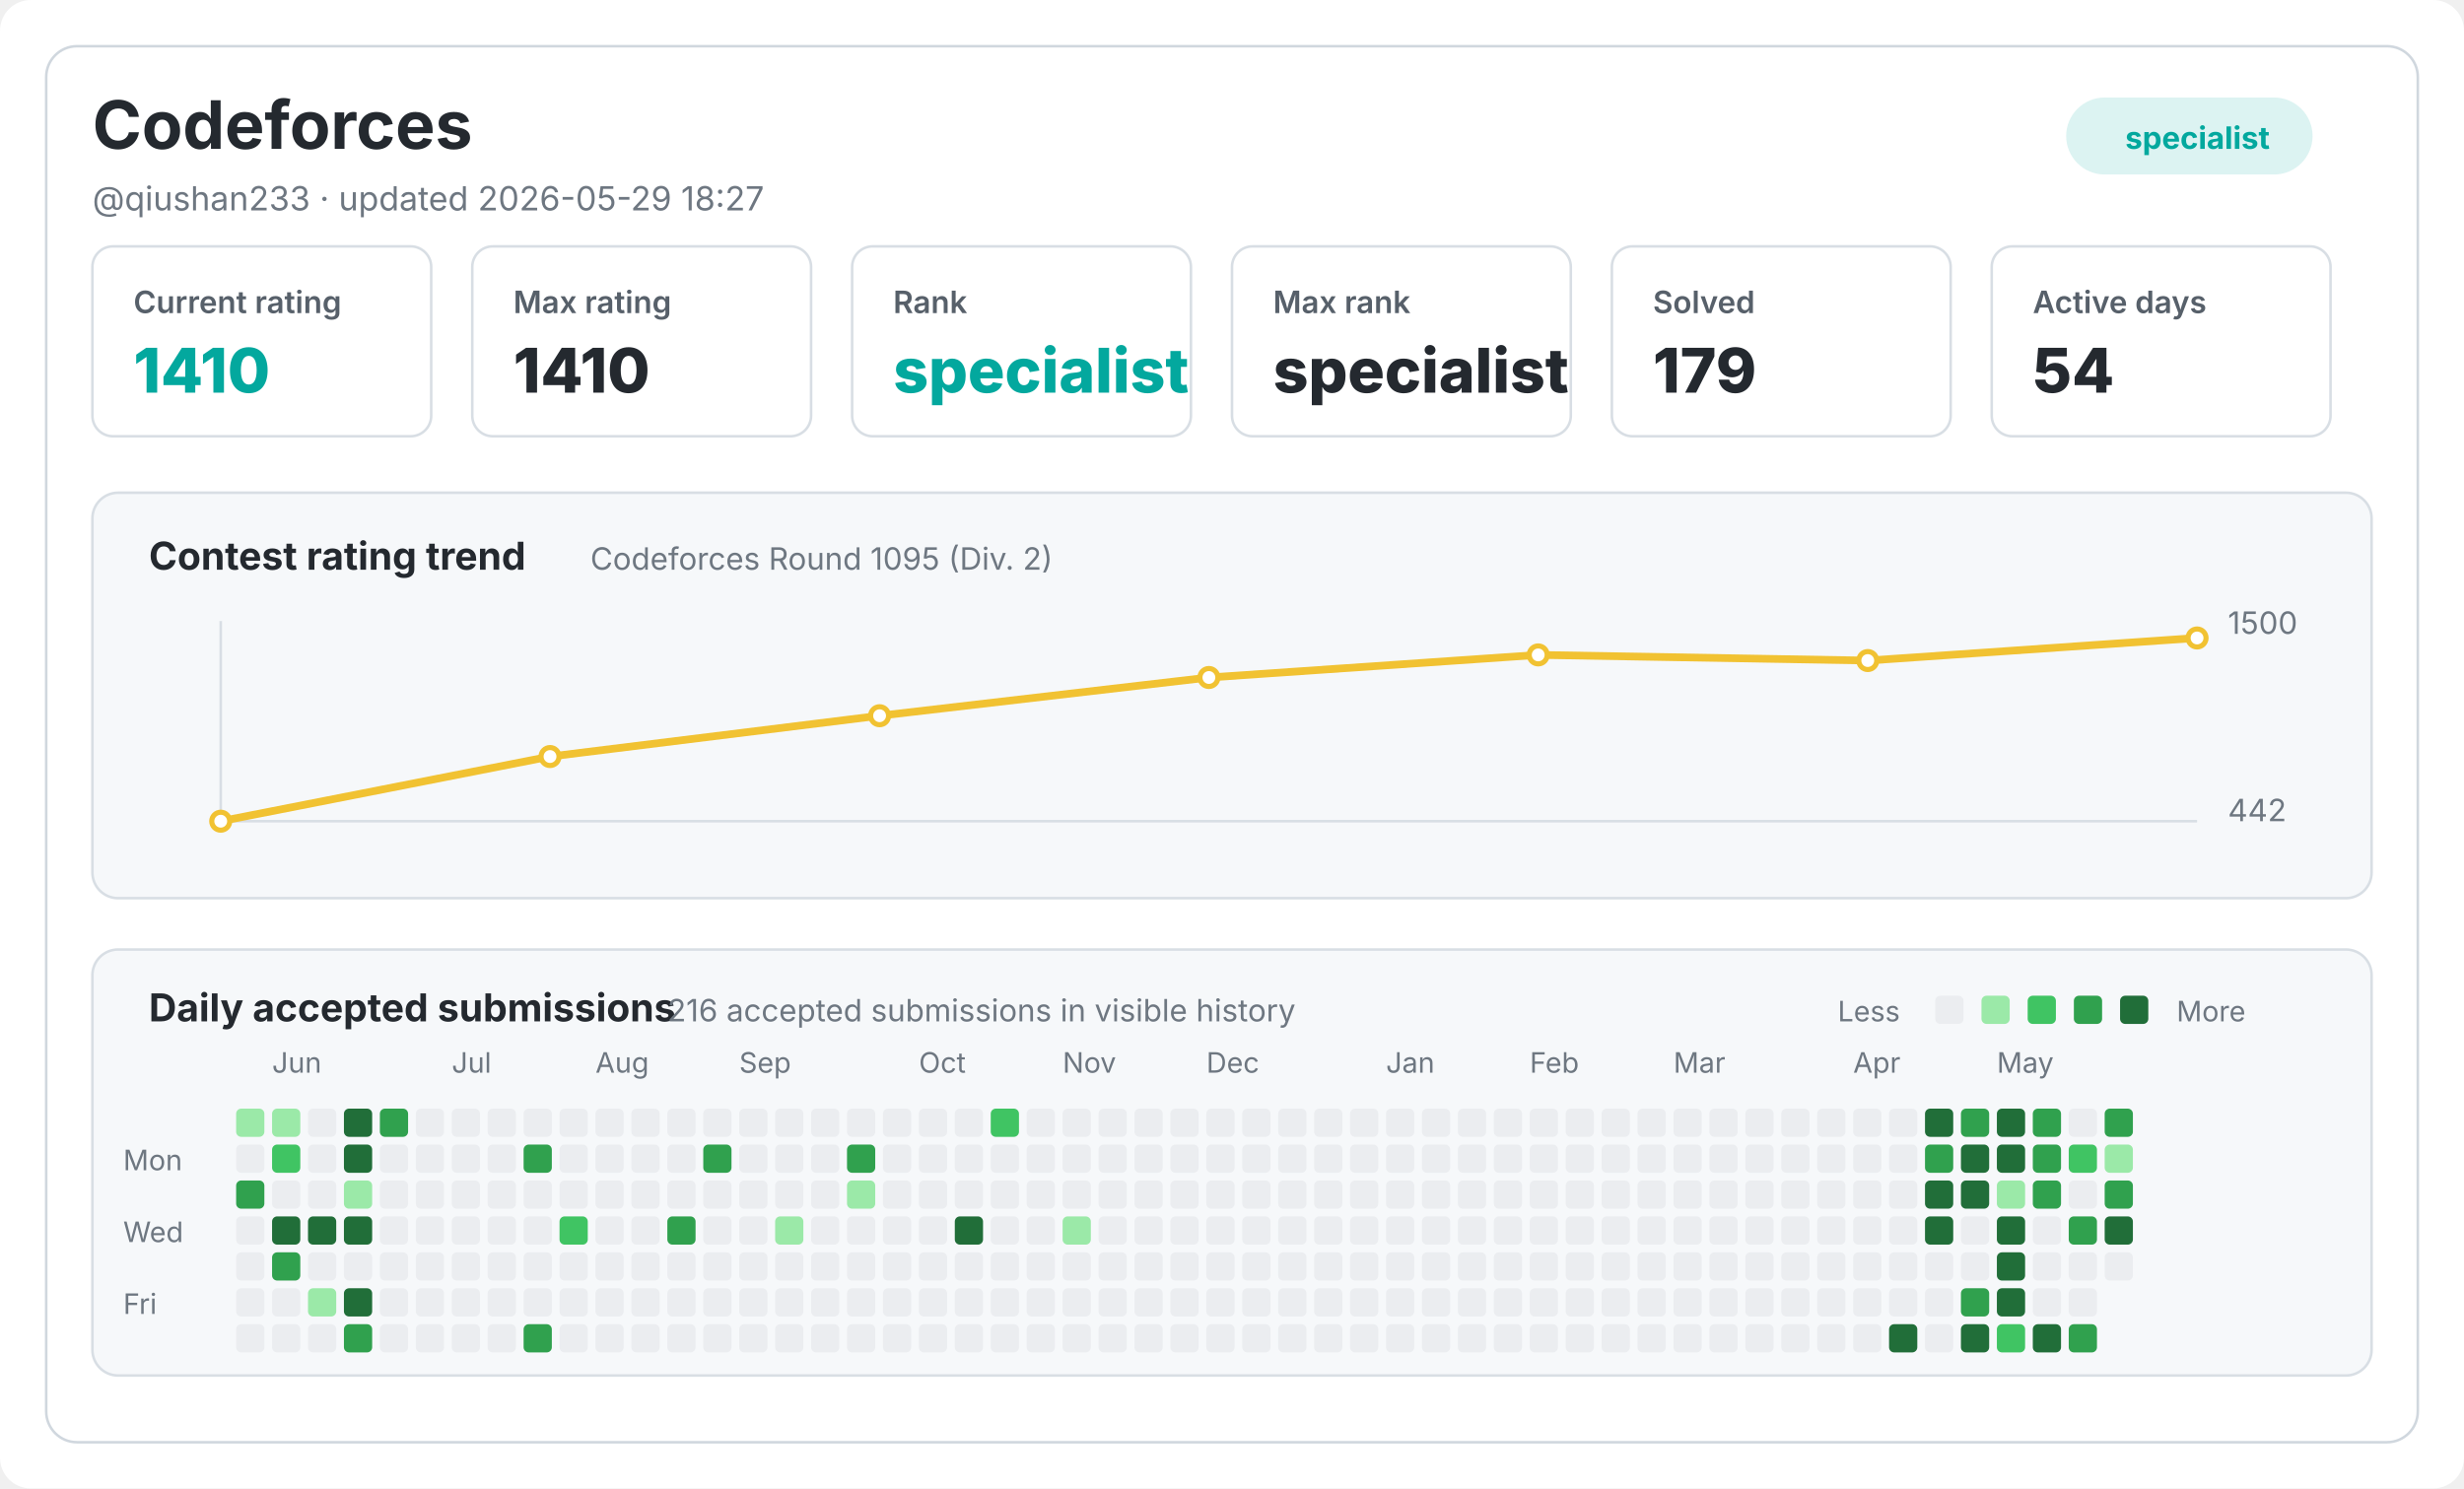
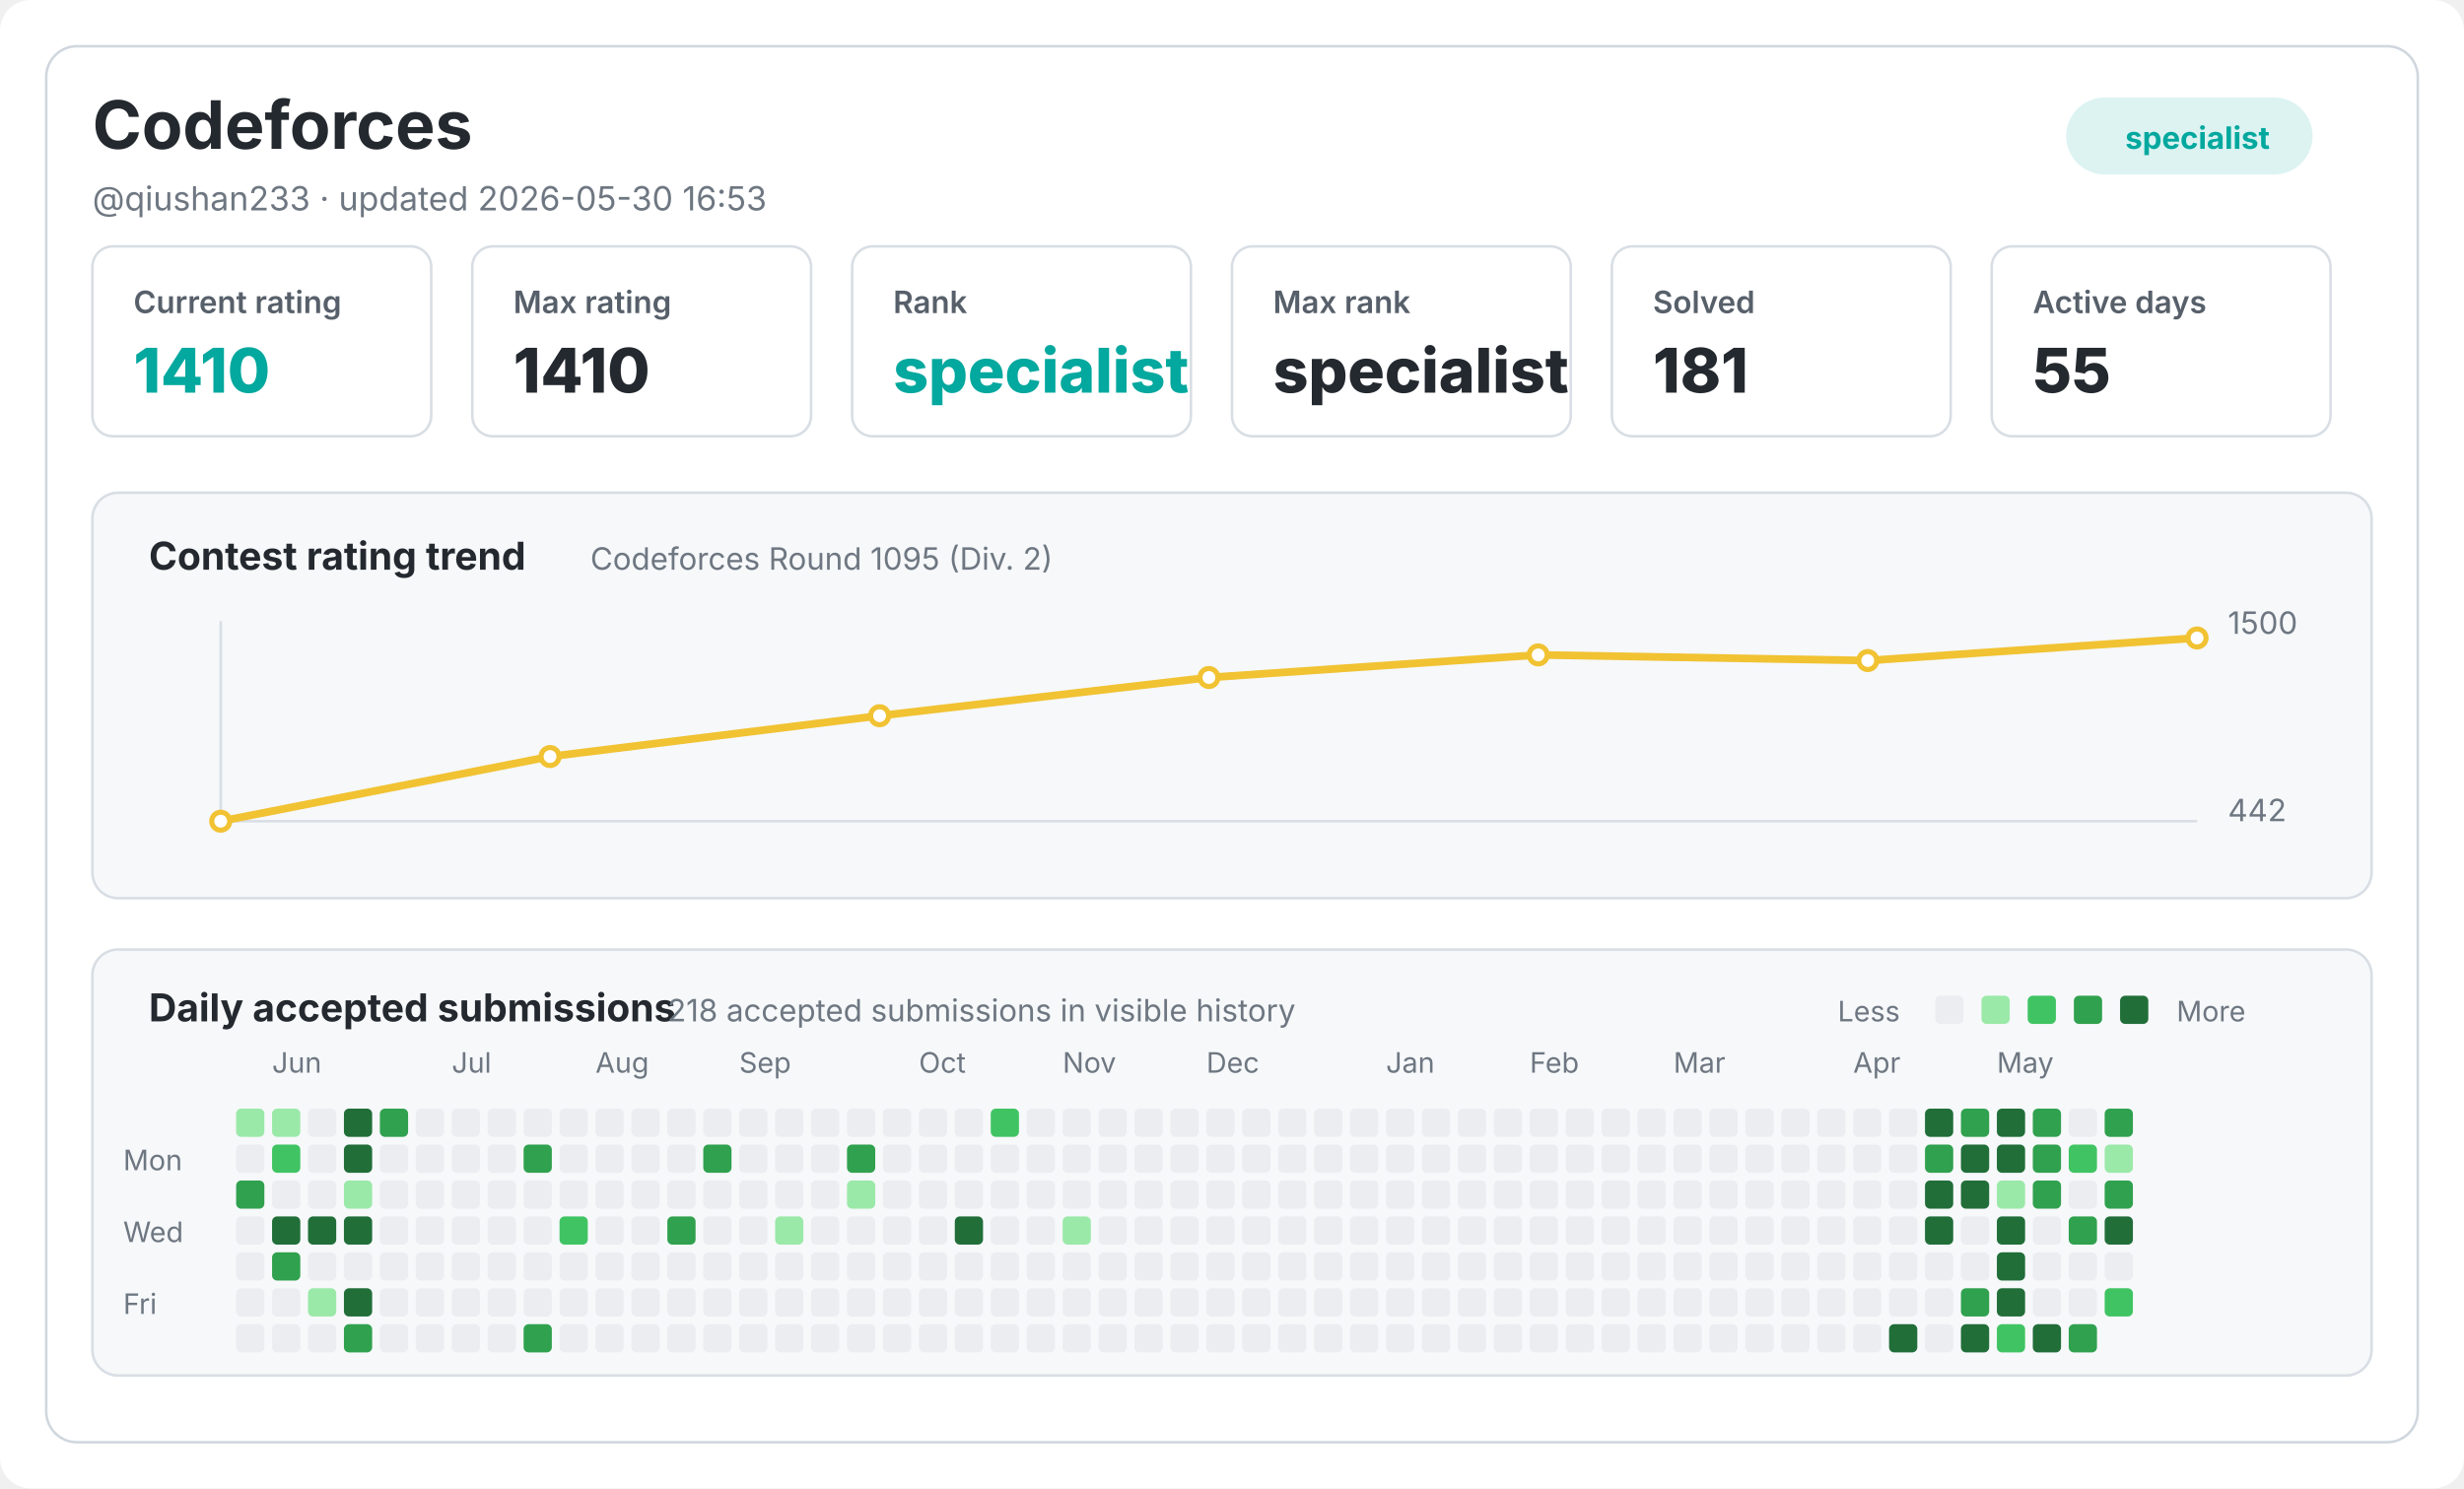
<svg xmlns="http://www.w3.org/2000/svg" width="960" height="580" viewBox="0 0 960 580" role="img" aria-label="Codeforces statistics for qiushan233">
  <style>
  .bg { fill: #ffffff; }
  .shell { fill: #ffffff; stroke: #d0d7de; }
  .soft { fill: #f6f8fa; stroke: #d8dee4; }
  .metric-card { fill: #ffffff; stroke: #d8dee4; }
  .title { font: 700 26px -apple-system,BlinkMacSystemFont,"Segoe UI",sans-serif; fill: #24292f; }
  .subtitle { font: 13px -apple-system,BlinkMacSystemFont,"Segoe UI",sans-serif; fill: #6e7781; }
  .section-title { font: 700 15px -apple-system,BlinkMacSystemFont,"Segoe UI",sans-serif; fill: #24292f; }
  .metric-label { font: 600 12px -apple-system,BlinkMacSystemFont,"Segoe UI",sans-serif; fill: #57606a; }
  .metric-value { font: 800 24px -apple-system,BlinkMacSystemFont,"Segoe UI",sans-serif; fill: #24292f; }
  .muted { font: 12px -apple-system,BlinkMacSystemFont,"Segoe UI",sans-serif; fill: #6e7781; }
  .small { font-size: 11px; }
  .rank { fill: #03a89e; }
  .grid { stroke: #d8dee4; stroke-width: 1; }
  .badge-bg { fill: #03a89e; opacity: 0.14; }
  .badge-text { font: 700 12px -apple-system,BlinkMacSystemFont,"Segoe UI",sans-serif; fill: #03a89e; }
  .heat-cell { cursor: default; transition: stroke 0.12s ease, stroke-width 0.12s ease; }
  .heat-cell:hover { stroke: #0969da; stroke-width: 1.5; }
</style>
  <rect class="bg" width="960" height="580" rx="12" />
  <rect class="shell" x="18" y="18" width="924" height="544" rx="12" />
  <text x="36" y="58" class="title">Codeforces</text>
-   <text x="36" y="82" class="subtitle">@qiushan233 · updated 2026-05-29 18:27</text>
+   <text x="36" y="82" class="subtitle">@qiushan233 · updated 2026-05-30 16:53</text>
  <rect x="805" y="38" width="96" height="30" rx="15" class="badge-bg" />
  <text x="828" y="58" class="badge-text">specialist</text>
  <rect x="36" y="96" width="132" height="74" rx="8" class="metric-card" />
  <text x="52" y="122" class="metric-label">Current rating</text>
  <text x="52" y="153" class="metric-value rank">1410</text>
  <rect x="184" y="96" width="132" height="74" rx="8" class="metric-card" />
  <text x="200" y="122" class="metric-label">Max rating</text>
  <text x="200" y="153" class="metric-value">1410</text>
  <rect x="332" y="96" width="132" height="74" rx="8" class="metric-card" />
  <text x="348" y="122" class="metric-label">Rank</text>
  <text x="348" y="153" class="metric-value rank">specialist</text>
  <rect x="480" y="96" width="132" height="74" rx="8" class="metric-card" />
  <text x="496" y="122" class="metric-label">Max rank</text>
  <text x="496" y="153" class="metric-value">specialist</text>
  <rect x="628" y="96" width="132" height="74" rx="8" class="metric-card" />
  <text x="644" y="122" class="metric-label">Solved</text>
-   <text x="644" y="153" class="metric-value">179</text>
+   <text x="644" y="153" class="metric-value">181</text>
  <rect x="776" y="96" width="132" height="74" rx="8" class="metric-card" />
  <text x="792" y="122" class="metric-label">Active days</text>
-   <text x="792" y="153" class="metric-value">54</text>
+   <text x="792" y="153" class="metric-value">55</text>
  <rect class="soft" x="36" y="192" width="888" height="158" rx="10" />
  <text x="58" y="222" class="section-title">Contest rating trend</text>
  <text x="230" y="222" class="muted">Codeforces Round 1095 (Div. 2)</text>
  <line x1="86" y1="320" x2="856" y2="320" class="grid" />
  <line x1="86" y1="242" x2="86" y2="320" class="grid" />
  <text x="868" y="247" class="muted">1500</text>
  <text x="868" y="320" class="muted">442</text>
  <polyline points="86.0,320.0 214.3,294.8 342.7,278.9 471.0,264.0 599.3,255.2 727.7,257.4 856.0,248.6" fill="none" stroke="#f1c232" stroke-width="3" stroke-linecap="round" stroke-linejoin="round" />
  <circle cx="86.0" cy="320.0" r="3.5" fill="#fff" stroke="#f1c232" stroke-width="2" />
  <circle cx="214.3" cy="294.8" r="3.5" fill="#fff" stroke="#f1c232" stroke-width="2" />
  <circle cx="342.7" cy="278.9" r="3.5" fill="#fff" stroke="#f1c232" stroke-width="2" />
  <circle cx="471.0" cy="264.0" r="3.5" fill="#fff" stroke="#f1c232" stroke-width="2" />
  <circle cx="599.3" cy="255.2" r="3.5" fill="#fff" stroke="#f1c232" stroke-width="2" />
  <circle cx="727.7" cy="257.4" r="3.5" fill="#fff" stroke="#f1c232" stroke-width="2" />
  <circle cx="856.0" cy="248.6" r="3.5" fill="#fff" stroke="#f1c232" stroke-width="2" />
  <rect class="soft" x="36" y="370" width="888" height="166" rx="10" />
  <text x="58" y="398" class="section-title">Daily accepted submissions</text>
-   <text x="260" y="398" class="muted">216 accepted submissions in visible history</text>
+   <text x="260" y="398" class="muted">218 accepted submissions in visible history</text>
  <text x="106" y="418" class="muted small">Jun</text>
  <text x="176" y="418" class="muted small">Jul</text>
  <text x="232" y="418" class="muted small">Aug</text>
  <text x="288" y="418" class="muted small">Sep</text>
  <text x="358" y="418" class="muted small">Oct</text>
  <text x="414" y="418" class="muted small">Nov</text>
  <text x="470" y="418" class="muted small">Dec</text>
  <text x="540" y="418" class="muted small">Jan</text>
  <text x="596" y="418" class="muted small">Feb</text>
  <text x="652" y="418" class="muted small">Mar</text>
  <text x="722" y="418" class="muted small">Apr</text>
  <text x="778" y="418" class="muted small">May</text>
  <text x="48" y="456" class="muted small">Mon</text>
  <text x="48" y="484" class="muted small">Wed</text>
  <text x="48" y="512" class="muted small">Fri</text>
  <rect class="heat-cell" x="92" y="432" width="11" height="11" rx="2" fill="#9be9a8" />
  <rect class="heat-cell" x="92" y="446" width="11" height="11" rx="2" fill="#ebedf0" />
  <rect class="heat-cell" x="92" y="460" width="11" height="11" rx="2" fill="#30a14e" />
  <rect class="heat-cell" x="92" y="474" width="11" height="11" rx="2" fill="#ebedf0" />
  <rect class="heat-cell" x="92" y="488" width="11" height="11" rx="2" fill="#ebedf0" />
  <rect class="heat-cell" x="92" y="502" width="11" height="11" rx="2" fill="#ebedf0" />
  <rect class="heat-cell" x="92" y="516" width="11" height="11" rx="2" fill="#ebedf0" />
  <rect class="heat-cell" x="106" y="432" width="11" height="11" rx="2" fill="#9be9a8" />
  <rect class="heat-cell" x="106" y="446" width="11" height="11" rx="2" fill="#40c463" />
  <rect class="heat-cell" x="106" y="460" width="11" height="11" rx="2" fill="#ebedf0" />
  <rect class="heat-cell" x="106" y="474" width="11" height="11" rx="2" fill="#216e39" />
  <rect class="heat-cell" x="106" y="488" width="11" height="11" rx="2" fill="#30a14e" />
  <rect class="heat-cell" x="106" y="502" width="11" height="11" rx="2" fill="#ebedf0" />
  <rect class="heat-cell" x="106" y="516" width="11" height="11" rx="2" fill="#ebedf0" />
  <rect class="heat-cell" x="120" y="432" width="11" height="11" rx="2" fill="#ebedf0" />
  <rect class="heat-cell" x="120" y="446" width="11" height="11" rx="2" fill="#ebedf0" />
  <rect class="heat-cell" x="120" y="460" width="11" height="11" rx="2" fill="#ebedf0" />
  <rect class="heat-cell" x="120" y="474" width="11" height="11" rx="2" fill="#216e39" />
  <rect class="heat-cell" x="120" y="488" width="11" height="11" rx="2" fill="#ebedf0" />
  <rect class="heat-cell" x="120" y="502" width="11" height="11" rx="2" fill="#9be9a8" />
  <rect class="heat-cell" x="120" y="516" width="11" height="11" rx="2" fill="#ebedf0" />
  <rect class="heat-cell" x="134" y="432" width="11" height="11" rx="2" fill="#216e39" />
  <rect class="heat-cell" x="134" y="446" width="11" height="11" rx="2" fill="#216e39" />
  <rect class="heat-cell" x="134" y="460" width="11" height="11" rx="2" fill="#9be9a8" />
  <rect class="heat-cell" x="134" y="474" width="11" height="11" rx="2" fill="#216e39" />
  <rect class="heat-cell" x="134" y="488" width="11" height="11" rx="2" fill="#ebedf0" />
  <rect class="heat-cell" x="134" y="502" width="11" height="11" rx="2" fill="#216e39" />
  <rect class="heat-cell" x="134" y="516" width="11" height="11" rx="2" fill="#30a14e" />
  <rect class="heat-cell" x="148" y="432" width="11" height="11" rx="2" fill="#30a14e" />
  <rect class="heat-cell" x="148" y="446" width="11" height="11" rx="2" fill="#ebedf0" />
  <rect class="heat-cell" x="148" y="460" width="11" height="11" rx="2" fill="#ebedf0" />
  <rect class="heat-cell" x="148" y="474" width="11" height="11" rx="2" fill="#ebedf0" />
  <rect class="heat-cell" x="148" y="488" width="11" height="11" rx="2" fill="#ebedf0" />
  <rect class="heat-cell" x="148" y="502" width="11" height="11" rx="2" fill="#ebedf0" />
  <rect class="heat-cell" x="148" y="516" width="11" height="11" rx="2" fill="#ebedf0" />
  <rect class="heat-cell" x="162" y="432" width="11" height="11" rx="2" fill="#ebedf0" />
  <rect class="heat-cell" x="162" y="446" width="11" height="11" rx="2" fill="#ebedf0" />
  <rect class="heat-cell" x="162" y="460" width="11" height="11" rx="2" fill="#ebedf0" />
  <rect class="heat-cell" x="162" y="474" width="11" height="11" rx="2" fill="#ebedf0" />
  <rect class="heat-cell" x="162" y="488" width="11" height="11" rx="2" fill="#ebedf0" />
  <rect class="heat-cell" x="162" y="502" width="11" height="11" rx="2" fill="#ebedf0" />
  <rect class="heat-cell" x="162" y="516" width="11" height="11" rx="2" fill="#ebedf0" />
  <rect class="heat-cell" x="176" y="432" width="11" height="11" rx="2" fill="#ebedf0" />
  <rect class="heat-cell" x="176" y="446" width="11" height="11" rx="2" fill="#ebedf0" />
  <rect class="heat-cell" x="176" y="460" width="11" height="11" rx="2" fill="#ebedf0" />
  <rect class="heat-cell" x="176" y="474" width="11" height="11" rx="2" fill="#ebedf0" />
  <rect class="heat-cell" x="176" y="488" width="11" height="11" rx="2" fill="#ebedf0" />
  <rect class="heat-cell" x="176" y="502" width="11" height="11" rx="2" fill="#ebedf0" />
  <rect class="heat-cell" x="176" y="516" width="11" height="11" rx="2" fill="#ebedf0" />
  <rect class="heat-cell" x="190" y="432" width="11" height="11" rx="2" fill="#ebedf0" />
  <rect class="heat-cell" x="190" y="446" width="11" height="11" rx="2" fill="#ebedf0" />
  <rect class="heat-cell" x="190" y="460" width="11" height="11" rx="2" fill="#ebedf0" />
  <rect class="heat-cell" x="190" y="474" width="11" height="11" rx="2" fill="#ebedf0" />
  <rect class="heat-cell" x="190" y="488" width="11" height="11" rx="2" fill="#ebedf0" />
  <rect class="heat-cell" x="190" y="502" width="11" height="11" rx="2" fill="#ebedf0" />
  <rect class="heat-cell" x="190" y="516" width="11" height="11" rx="2" fill="#ebedf0" />
  <rect class="heat-cell" x="204" y="432" width="11" height="11" rx="2" fill="#ebedf0" />
  <rect class="heat-cell" x="204" y="446" width="11" height="11" rx="2" fill="#30a14e" />
  <rect class="heat-cell" x="204" y="460" width="11" height="11" rx="2" fill="#ebedf0" />
  <rect class="heat-cell" x="204" y="474" width="11" height="11" rx="2" fill="#ebedf0" />
  <rect class="heat-cell" x="204" y="488" width="11" height="11" rx="2" fill="#ebedf0" />
  <rect class="heat-cell" x="204" y="502" width="11" height="11" rx="2" fill="#ebedf0" />
  <rect class="heat-cell" x="204" y="516" width="11" height="11" rx="2" fill="#30a14e" />
  <rect class="heat-cell" x="218" y="432" width="11" height="11" rx="2" fill="#ebedf0" />
  <rect class="heat-cell" x="218" y="446" width="11" height="11" rx="2" fill="#ebedf0" />
  <rect class="heat-cell" x="218" y="460" width="11" height="11" rx="2" fill="#ebedf0" />
  <rect class="heat-cell" x="218" y="474" width="11" height="11" rx="2" fill="#40c463" />
  <rect class="heat-cell" x="218" y="488" width="11" height="11" rx="2" fill="#ebedf0" />
  <rect class="heat-cell" x="218" y="502" width="11" height="11" rx="2" fill="#ebedf0" />
  <rect class="heat-cell" x="218" y="516" width="11" height="11" rx="2" fill="#ebedf0" />
  <rect class="heat-cell" x="232" y="432" width="11" height="11" rx="2" fill="#ebedf0" />
  <rect class="heat-cell" x="232" y="446" width="11" height="11" rx="2" fill="#ebedf0" />
  <rect class="heat-cell" x="232" y="460" width="11" height="11" rx="2" fill="#ebedf0" />
  <rect class="heat-cell" x="232" y="474" width="11" height="11" rx="2" fill="#ebedf0" />
  <rect class="heat-cell" x="232" y="488" width="11" height="11" rx="2" fill="#ebedf0" />
  <rect class="heat-cell" x="232" y="502" width="11" height="11" rx="2" fill="#ebedf0" />
  <rect class="heat-cell" x="232" y="516" width="11" height="11" rx="2" fill="#ebedf0" />
  <rect class="heat-cell" x="246" y="432" width="11" height="11" rx="2" fill="#ebedf0" />
  <rect class="heat-cell" x="246" y="446" width="11" height="11" rx="2" fill="#ebedf0" />
  <rect class="heat-cell" x="246" y="460" width="11" height="11" rx="2" fill="#ebedf0" />
  <rect class="heat-cell" x="246" y="474" width="11" height="11" rx="2" fill="#ebedf0" />
  <rect class="heat-cell" x="246" y="488" width="11" height="11" rx="2" fill="#ebedf0" />
  <rect class="heat-cell" x="246" y="502" width="11" height="11" rx="2" fill="#ebedf0" />
  <rect class="heat-cell" x="246" y="516" width="11" height="11" rx="2" fill="#ebedf0" />
  <rect class="heat-cell" x="260" y="432" width="11" height="11" rx="2" fill="#ebedf0" />
  <rect class="heat-cell" x="260" y="446" width="11" height="11" rx="2" fill="#ebedf0" />
  <rect class="heat-cell" x="260" y="460" width="11" height="11" rx="2" fill="#ebedf0" />
  <rect class="heat-cell" x="260" y="474" width="11" height="11" rx="2" fill="#30a14e" />
  <rect class="heat-cell" x="260" y="488" width="11" height="11" rx="2" fill="#ebedf0" />
  <rect class="heat-cell" x="260" y="502" width="11" height="11" rx="2" fill="#ebedf0" />
  <rect class="heat-cell" x="260" y="516" width="11" height="11" rx="2" fill="#ebedf0" />
  <rect class="heat-cell" x="274" y="432" width="11" height="11" rx="2" fill="#ebedf0" />
  <rect class="heat-cell" x="274" y="446" width="11" height="11" rx="2" fill="#30a14e" />
  <rect class="heat-cell" x="274" y="460" width="11" height="11" rx="2" fill="#ebedf0" />
  <rect class="heat-cell" x="274" y="474" width="11" height="11" rx="2" fill="#ebedf0" />
  <rect class="heat-cell" x="274" y="488" width="11" height="11" rx="2" fill="#ebedf0" />
  <rect class="heat-cell" x="274" y="502" width="11" height="11" rx="2" fill="#ebedf0" />
  <rect class="heat-cell" x="274" y="516" width="11" height="11" rx="2" fill="#ebedf0" />
  <rect class="heat-cell" x="288" y="432" width="11" height="11" rx="2" fill="#ebedf0" />
  <rect class="heat-cell" x="288" y="446" width="11" height="11" rx="2" fill="#ebedf0" />
  <rect class="heat-cell" x="288" y="460" width="11" height="11" rx="2" fill="#ebedf0" />
  <rect class="heat-cell" x="288" y="474" width="11" height="11" rx="2" fill="#ebedf0" />
  <rect class="heat-cell" x="288" y="488" width="11" height="11" rx="2" fill="#ebedf0" />
  <rect class="heat-cell" x="288" y="502" width="11" height="11" rx="2" fill="#ebedf0" />
  <rect class="heat-cell" x="288" y="516" width="11" height="11" rx="2" fill="#ebedf0" />
  <rect class="heat-cell" x="302" y="432" width="11" height="11" rx="2" fill="#ebedf0" />
  <rect class="heat-cell" x="302" y="446" width="11" height="11" rx="2" fill="#ebedf0" />
  <rect class="heat-cell" x="302" y="460" width="11" height="11" rx="2" fill="#ebedf0" />
  <rect class="heat-cell" x="302" y="474" width="11" height="11" rx="2" fill="#9be9a8" />
  <rect class="heat-cell" x="302" y="488" width="11" height="11" rx="2" fill="#ebedf0" />
  <rect class="heat-cell" x="302" y="502" width="11" height="11" rx="2" fill="#ebedf0" />
  <rect class="heat-cell" x="302" y="516" width="11" height="11" rx="2" fill="#ebedf0" />
  <rect class="heat-cell" x="316" y="432" width="11" height="11" rx="2" fill="#ebedf0" />
  <rect class="heat-cell" x="316" y="446" width="11" height="11" rx="2" fill="#ebedf0" />
  <rect class="heat-cell" x="316" y="460" width="11" height="11" rx="2" fill="#ebedf0" />
  <rect class="heat-cell" x="316" y="474" width="11" height="11" rx="2" fill="#ebedf0" />
  <rect class="heat-cell" x="316" y="488" width="11" height="11" rx="2" fill="#ebedf0" />
  <rect class="heat-cell" x="316" y="502" width="11" height="11" rx="2" fill="#ebedf0" />
  <rect class="heat-cell" x="316" y="516" width="11" height="11" rx="2" fill="#ebedf0" />
  <rect class="heat-cell" x="330" y="432" width="11" height="11" rx="2" fill="#ebedf0" />
  <rect class="heat-cell" x="330" y="446" width="11" height="11" rx="2" fill="#30a14e" />
  <rect class="heat-cell" x="330" y="460" width="11" height="11" rx="2" fill="#9be9a8" />
  <rect class="heat-cell" x="330" y="474" width="11" height="11" rx="2" fill="#ebedf0" />
  <rect class="heat-cell" x="330" y="488" width="11" height="11" rx="2" fill="#ebedf0" />
  <rect class="heat-cell" x="330" y="502" width="11" height="11" rx="2" fill="#ebedf0" />
  <rect class="heat-cell" x="330" y="516" width="11" height="11" rx="2" fill="#ebedf0" />
  <rect class="heat-cell" x="344" y="432" width="11" height="11" rx="2" fill="#ebedf0" />
  <rect class="heat-cell" x="344" y="446" width="11" height="11" rx="2" fill="#ebedf0" />
  <rect class="heat-cell" x="344" y="460" width="11" height="11" rx="2" fill="#ebedf0" />
  <rect class="heat-cell" x="344" y="474" width="11" height="11" rx="2" fill="#ebedf0" />
  <rect class="heat-cell" x="344" y="488" width="11" height="11" rx="2" fill="#ebedf0" />
  <rect class="heat-cell" x="344" y="502" width="11" height="11" rx="2" fill="#ebedf0" />
  <rect class="heat-cell" x="344" y="516" width="11" height="11" rx="2" fill="#ebedf0" />
  <rect class="heat-cell" x="358" y="432" width="11" height="11" rx="2" fill="#ebedf0" />
  <rect class="heat-cell" x="358" y="446" width="11" height="11" rx="2" fill="#ebedf0" />
  <rect class="heat-cell" x="358" y="460" width="11" height="11" rx="2" fill="#ebedf0" />
  <rect class="heat-cell" x="358" y="474" width="11" height="11" rx="2" fill="#ebedf0" />
  <rect class="heat-cell" x="358" y="488" width="11" height="11" rx="2" fill="#ebedf0" />
  <rect class="heat-cell" x="358" y="502" width="11" height="11" rx="2" fill="#ebedf0" />
  <rect class="heat-cell" x="358" y="516" width="11" height="11" rx="2" fill="#ebedf0" />
  <rect class="heat-cell" x="372" y="432" width="11" height="11" rx="2" fill="#ebedf0" />
  <rect class="heat-cell" x="372" y="446" width="11" height="11" rx="2" fill="#ebedf0" />
  <rect class="heat-cell" x="372" y="460" width="11" height="11" rx="2" fill="#ebedf0" />
  <rect class="heat-cell" x="372" y="474" width="11" height="11" rx="2" fill="#216e39" />
  <rect class="heat-cell" x="372" y="488" width="11" height="11" rx="2" fill="#ebedf0" />
  <rect class="heat-cell" x="372" y="502" width="11" height="11" rx="2" fill="#ebedf0" />
  <rect class="heat-cell" x="372" y="516" width="11" height="11" rx="2" fill="#ebedf0" />
  <rect class="heat-cell" x="386" y="432" width="11" height="11" rx="2" fill="#40c463" />
  <rect class="heat-cell" x="386" y="446" width="11" height="11" rx="2" fill="#ebedf0" />
  <rect class="heat-cell" x="386" y="460" width="11" height="11" rx="2" fill="#ebedf0" />
  <rect class="heat-cell" x="386" y="474" width="11" height="11" rx="2" fill="#ebedf0" />
  <rect class="heat-cell" x="386" y="488" width="11" height="11" rx="2" fill="#ebedf0" />
  <rect class="heat-cell" x="386" y="502" width="11" height="11" rx="2" fill="#ebedf0" />
  <rect class="heat-cell" x="386" y="516" width="11" height="11" rx="2" fill="#ebedf0" />
  <rect class="heat-cell" x="400" y="432" width="11" height="11" rx="2" fill="#ebedf0" />
  <rect class="heat-cell" x="400" y="446" width="11" height="11" rx="2" fill="#ebedf0" />
  <rect class="heat-cell" x="400" y="460" width="11" height="11" rx="2" fill="#ebedf0" />
  <rect class="heat-cell" x="400" y="474" width="11" height="11" rx="2" fill="#ebedf0" />
  <rect class="heat-cell" x="400" y="488" width="11" height="11" rx="2" fill="#ebedf0" />
  <rect class="heat-cell" x="400" y="502" width="11" height="11" rx="2" fill="#ebedf0" />
  <rect class="heat-cell" x="400" y="516" width="11" height="11" rx="2" fill="#ebedf0" />
  <rect class="heat-cell" x="414" y="432" width="11" height="11" rx="2" fill="#ebedf0" />
  <rect class="heat-cell" x="414" y="446" width="11" height="11" rx="2" fill="#ebedf0" />
  <rect class="heat-cell" x="414" y="460" width="11" height="11" rx="2" fill="#ebedf0" />
  <rect class="heat-cell" x="414" y="474" width="11" height="11" rx="2" fill="#9be9a8" />
  <rect class="heat-cell" x="414" y="488" width="11" height="11" rx="2" fill="#ebedf0" />
  <rect class="heat-cell" x="414" y="502" width="11" height="11" rx="2" fill="#ebedf0" />
  <rect class="heat-cell" x="414" y="516" width="11" height="11" rx="2" fill="#ebedf0" />
  <rect class="heat-cell" x="428" y="432" width="11" height="11" rx="2" fill="#ebedf0" />
  <rect class="heat-cell" x="428" y="446" width="11" height="11" rx="2" fill="#ebedf0" />
  <rect class="heat-cell" x="428" y="460" width="11" height="11" rx="2" fill="#ebedf0" />
  <rect class="heat-cell" x="428" y="474" width="11" height="11" rx="2" fill="#ebedf0" />
  <rect class="heat-cell" x="428" y="488" width="11" height="11" rx="2" fill="#ebedf0" />
  <rect class="heat-cell" x="428" y="502" width="11" height="11" rx="2" fill="#ebedf0" />
  <rect class="heat-cell" x="428" y="516" width="11" height="11" rx="2" fill="#ebedf0" />
  <rect class="heat-cell" x="442" y="432" width="11" height="11" rx="2" fill="#ebedf0" />
  <rect class="heat-cell" x="442" y="446" width="11" height="11" rx="2" fill="#ebedf0" />
  <rect class="heat-cell" x="442" y="460" width="11" height="11" rx="2" fill="#ebedf0" />
  <rect class="heat-cell" x="442" y="474" width="11" height="11" rx="2" fill="#ebedf0" />
  <rect class="heat-cell" x="442" y="488" width="11" height="11" rx="2" fill="#ebedf0" />
  <rect class="heat-cell" x="442" y="502" width="11" height="11" rx="2" fill="#ebedf0" />
  <rect class="heat-cell" x="442" y="516" width="11" height="11" rx="2" fill="#ebedf0" />
  <rect class="heat-cell" x="456" y="432" width="11" height="11" rx="2" fill="#ebedf0" />
  <rect class="heat-cell" x="456" y="446" width="11" height="11" rx="2" fill="#ebedf0" />
  <rect class="heat-cell" x="456" y="460" width="11" height="11" rx="2" fill="#ebedf0" />
  <rect class="heat-cell" x="456" y="474" width="11" height="11" rx="2" fill="#ebedf0" />
  <rect class="heat-cell" x="456" y="488" width="11" height="11" rx="2" fill="#ebedf0" />
  <rect class="heat-cell" x="456" y="502" width="11" height="11" rx="2" fill="#ebedf0" />
  <rect class="heat-cell" x="456" y="516" width="11" height="11" rx="2" fill="#ebedf0" />
  <rect class="heat-cell" x="470" y="432" width="11" height="11" rx="2" fill="#ebedf0" />
  <rect class="heat-cell" x="470" y="446" width="11" height="11" rx="2" fill="#ebedf0" />
  <rect class="heat-cell" x="470" y="460" width="11" height="11" rx="2" fill="#ebedf0" />
  <rect class="heat-cell" x="470" y="474" width="11" height="11" rx="2" fill="#ebedf0" />
  <rect class="heat-cell" x="470" y="488" width="11" height="11" rx="2" fill="#ebedf0" />
  <rect class="heat-cell" x="470" y="502" width="11" height="11" rx="2" fill="#ebedf0" />
  <rect class="heat-cell" x="470" y="516" width="11" height="11" rx="2" fill="#ebedf0" />
  <rect class="heat-cell" x="484" y="432" width="11" height="11" rx="2" fill="#ebedf0" />
  <rect class="heat-cell" x="484" y="446" width="11" height="11" rx="2" fill="#ebedf0" />
  <rect class="heat-cell" x="484" y="460" width="11" height="11" rx="2" fill="#ebedf0" />
  <rect class="heat-cell" x="484" y="474" width="11" height="11" rx="2" fill="#ebedf0" />
  <rect class="heat-cell" x="484" y="488" width="11" height="11" rx="2" fill="#ebedf0" />
  <rect class="heat-cell" x="484" y="502" width="11" height="11" rx="2" fill="#ebedf0" />
  <rect class="heat-cell" x="484" y="516" width="11" height="11" rx="2" fill="#ebedf0" />
  <rect class="heat-cell" x="498" y="432" width="11" height="11" rx="2" fill="#ebedf0" />
  <rect class="heat-cell" x="498" y="446" width="11" height="11" rx="2" fill="#ebedf0" />
  <rect class="heat-cell" x="498" y="460" width="11" height="11" rx="2" fill="#ebedf0" />
  <rect class="heat-cell" x="498" y="474" width="11" height="11" rx="2" fill="#ebedf0" />
  <rect class="heat-cell" x="498" y="488" width="11" height="11" rx="2" fill="#ebedf0" />
  <rect class="heat-cell" x="498" y="502" width="11" height="11" rx="2" fill="#ebedf0" />
  <rect class="heat-cell" x="498" y="516" width="11" height="11" rx="2" fill="#ebedf0" />
  <rect class="heat-cell" x="512" y="432" width="11" height="11" rx="2" fill="#ebedf0" />
  <rect class="heat-cell" x="512" y="446" width="11" height="11" rx="2" fill="#ebedf0" />
  <rect class="heat-cell" x="512" y="460" width="11" height="11" rx="2" fill="#ebedf0" />
  <rect class="heat-cell" x="512" y="474" width="11" height="11" rx="2" fill="#ebedf0" />
  <rect class="heat-cell" x="512" y="488" width="11" height="11" rx="2" fill="#ebedf0" />
  <rect class="heat-cell" x="512" y="502" width="11" height="11" rx="2" fill="#ebedf0" />
  <rect class="heat-cell" x="512" y="516" width="11" height="11" rx="2" fill="#ebedf0" />
  <rect class="heat-cell" x="526" y="432" width="11" height="11" rx="2" fill="#ebedf0" />
  <rect class="heat-cell" x="526" y="446" width="11" height="11" rx="2" fill="#ebedf0" />
  <rect class="heat-cell" x="526" y="460" width="11" height="11" rx="2" fill="#ebedf0" />
  <rect class="heat-cell" x="526" y="474" width="11" height="11" rx="2" fill="#ebedf0" />
  <rect class="heat-cell" x="526" y="488" width="11" height="11" rx="2" fill="#ebedf0" />
  <rect class="heat-cell" x="526" y="502" width="11" height="11" rx="2" fill="#ebedf0" />
  <rect class="heat-cell" x="526" y="516" width="11" height="11" rx="2" fill="#ebedf0" />
  <rect class="heat-cell" x="540" y="432" width="11" height="11" rx="2" fill="#ebedf0" />
  <rect class="heat-cell" x="540" y="446" width="11" height="11" rx="2" fill="#ebedf0" />
  <rect class="heat-cell" x="540" y="460" width="11" height="11" rx="2" fill="#ebedf0" />
  <rect class="heat-cell" x="540" y="474" width="11" height="11" rx="2" fill="#ebedf0" />
  <rect class="heat-cell" x="540" y="488" width="11" height="11" rx="2" fill="#ebedf0" />
  <rect class="heat-cell" x="540" y="502" width="11" height="11" rx="2" fill="#ebedf0" />
  <rect class="heat-cell" x="540" y="516" width="11" height="11" rx="2" fill="#ebedf0" />
  <rect class="heat-cell" x="554" y="432" width="11" height="11" rx="2" fill="#ebedf0" />
  <rect class="heat-cell" x="554" y="446" width="11" height="11" rx="2" fill="#ebedf0" />
  <rect class="heat-cell" x="554" y="460" width="11" height="11" rx="2" fill="#ebedf0" />
  <rect class="heat-cell" x="554" y="474" width="11" height="11" rx="2" fill="#ebedf0" />
  <rect class="heat-cell" x="554" y="488" width="11" height="11" rx="2" fill="#ebedf0" />
  <rect class="heat-cell" x="554" y="502" width="11" height="11" rx="2" fill="#ebedf0" />
  <rect class="heat-cell" x="554" y="516" width="11" height="11" rx="2" fill="#ebedf0" />
  <rect class="heat-cell" x="568" y="432" width="11" height="11" rx="2" fill="#ebedf0" />
  <rect class="heat-cell" x="568" y="446" width="11" height="11" rx="2" fill="#ebedf0" />
  <rect class="heat-cell" x="568" y="460" width="11" height="11" rx="2" fill="#ebedf0" />
  <rect class="heat-cell" x="568" y="474" width="11" height="11" rx="2" fill="#ebedf0" />
  <rect class="heat-cell" x="568" y="488" width="11" height="11" rx="2" fill="#ebedf0" />
  <rect class="heat-cell" x="568" y="502" width="11" height="11" rx="2" fill="#ebedf0" />
  <rect class="heat-cell" x="568" y="516" width="11" height="11" rx="2" fill="#ebedf0" />
  <rect class="heat-cell" x="582" y="432" width="11" height="11" rx="2" fill="#ebedf0" />
  <rect class="heat-cell" x="582" y="446" width="11" height="11" rx="2" fill="#ebedf0" />
  <rect class="heat-cell" x="582" y="460" width="11" height="11" rx="2" fill="#ebedf0" />
  <rect class="heat-cell" x="582" y="474" width="11" height="11" rx="2" fill="#ebedf0" />
  <rect class="heat-cell" x="582" y="488" width="11" height="11" rx="2" fill="#ebedf0" />
  <rect class="heat-cell" x="582" y="502" width="11" height="11" rx="2" fill="#ebedf0" />
  <rect class="heat-cell" x="582" y="516" width="11" height="11" rx="2" fill="#ebedf0" />
  <rect class="heat-cell" x="596" y="432" width="11" height="11" rx="2" fill="#ebedf0" />
  <rect class="heat-cell" x="596" y="446" width="11" height="11" rx="2" fill="#ebedf0" />
  <rect class="heat-cell" x="596" y="460" width="11" height="11" rx="2" fill="#ebedf0" />
  <rect class="heat-cell" x="596" y="474" width="11" height="11" rx="2" fill="#ebedf0" />
  <rect class="heat-cell" x="596" y="488" width="11" height="11" rx="2" fill="#ebedf0" />
  <rect class="heat-cell" x="596" y="502" width="11" height="11" rx="2" fill="#ebedf0" />
  <rect class="heat-cell" x="596" y="516" width="11" height="11" rx="2" fill="#ebedf0" />
  <rect class="heat-cell" x="610" y="432" width="11" height="11" rx="2" fill="#ebedf0" />
  <rect class="heat-cell" x="610" y="446" width="11" height="11" rx="2" fill="#ebedf0" />
  <rect class="heat-cell" x="610" y="460" width="11" height="11" rx="2" fill="#ebedf0" />
  <rect class="heat-cell" x="610" y="474" width="11" height="11" rx="2" fill="#ebedf0" />
  <rect class="heat-cell" x="610" y="488" width="11" height="11" rx="2" fill="#ebedf0" />
  <rect class="heat-cell" x="610" y="502" width="11" height="11" rx="2" fill="#ebedf0" />
  <rect class="heat-cell" x="610" y="516" width="11" height="11" rx="2" fill="#ebedf0" />
  <rect class="heat-cell" x="624" y="432" width="11" height="11" rx="2" fill="#ebedf0" />
  <rect class="heat-cell" x="624" y="446" width="11" height="11" rx="2" fill="#ebedf0" />
  <rect class="heat-cell" x="624" y="460" width="11" height="11" rx="2" fill="#ebedf0" />
  <rect class="heat-cell" x="624" y="474" width="11" height="11" rx="2" fill="#ebedf0" />
  <rect class="heat-cell" x="624" y="488" width="11" height="11" rx="2" fill="#ebedf0" />
  <rect class="heat-cell" x="624" y="502" width="11" height="11" rx="2" fill="#ebedf0" />
  <rect class="heat-cell" x="624" y="516" width="11" height="11" rx="2" fill="#ebedf0" />
  <rect class="heat-cell" x="638" y="432" width="11" height="11" rx="2" fill="#ebedf0" />
  <rect class="heat-cell" x="638" y="446" width="11" height="11" rx="2" fill="#ebedf0" />
  <rect class="heat-cell" x="638" y="460" width="11" height="11" rx="2" fill="#ebedf0" />
  <rect class="heat-cell" x="638" y="474" width="11" height="11" rx="2" fill="#ebedf0" />
  <rect class="heat-cell" x="638" y="488" width="11" height="11" rx="2" fill="#ebedf0" />
  <rect class="heat-cell" x="638" y="502" width="11" height="11" rx="2" fill="#ebedf0" />
  <rect class="heat-cell" x="638" y="516" width="11" height="11" rx="2" fill="#ebedf0" />
  <rect class="heat-cell" x="652" y="432" width="11" height="11" rx="2" fill="#ebedf0" />
  <rect class="heat-cell" x="652" y="446" width="11" height="11" rx="2" fill="#ebedf0" />
  <rect class="heat-cell" x="652" y="460" width="11" height="11" rx="2" fill="#ebedf0" />
  <rect class="heat-cell" x="652" y="474" width="11" height="11" rx="2" fill="#ebedf0" />
  <rect class="heat-cell" x="652" y="488" width="11" height="11" rx="2" fill="#ebedf0" />
  <rect class="heat-cell" x="652" y="502" width="11" height="11" rx="2" fill="#ebedf0" />
  <rect class="heat-cell" x="652" y="516" width="11" height="11" rx="2" fill="#ebedf0" />
  <rect class="heat-cell" x="666" y="432" width="11" height="11" rx="2" fill="#ebedf0" />
  <rect class="heat-cell" x="666" y="446" width="11" height="11" rx="2" fill="#ebedf0" />
  <rect class="heat-cell" x="666" y="460" width="11" height="11" rx="2" fill="#ebedf0" />
  <rect class="heat-cell" x="666" y="474" width="11" height="11" rx="2" fill="#ebedf0" />
  <rect class="heat-cell" x="666" y="488" width="11" height="11" rx="2" fill="#ebedf0" />
  <rect class="heat-cell" x="666" y="502" width="11" height="11" rx="2" fill="#ebedf0" />
  <rect class="heat-cell" x="666" y="516" width="11" height="11" rx="2" fill="#ebedf0" />
  <rect class="heat-cell" x="680" y="432" width="11" height="11" rx="2" fill="#ebedf0" />
  <rect class="heat-cell" x="680" y="446" width="11" height="11" rx="2" fill="#ebedf0" />
  <rect class="heat-cell" x="680" y="460" width="11" height="11" rx="2" fill="#ebedf0" />
  <rect class="heat-cell" x="680" y="474" width="11" height="11" rx="2" fill="#ebedf0" />
  <rect class="heat-cell" x="680" y="488" width="11" height="11" rx="2" fill="#ebedf0" />
  <rect class="heat-cell" x="680" y="502" width="11" height="11" rx="2" fill="#ebedf0" />
  <rect class="heat-cell" x="680" y="516" width="11" height="11" rx="2" fill="#ebedf0" />
  <rect class="heat-cell" x="694" y="432" width="11" height="11" rx="2" fill="#ebedf0" />
  <rect class="heat-cell" x="694" y="446" width="11" height="11" rx="2" fill="#ebedf0" />
  <rect class="heat-cell" x="694" y="460" width="11" height="11" rx="2" fill="#ebedf0" />
  <rect class="heat-cell" x="694" y="474" width="11" height="11" rx="2" fill="#ebedf0" />
  <rect class="heat-cell" x="694" y="488" width="11" height="11" rx="2" fill="#ebedf0" />
  <rect class="heat-cell" x="694" y="502" width="11" height="11" rx="2" fill="#ebedf0" />
  <rect class="heat-cell" x="694" y="516" width="11" height="11" rx="2" fill="#ebedf0" />
  <rect class="heat-cell" x="708" y="432" width="11" height="11" rx="2" fill="#ebedf0" />
  <rect class="heat-cell" x="708" y="446" width="11" height="11" rx="2" fill="#ebedf0" />
  <rect class="heat-cell" x="708" y="460" width="11" height="11" rx="2" fill="#ebedf0" />
  <rect class="heat-cell" x="708" y="474" width="11" height="11" rx="2" fill="#ebedf0" />
  <rect class="heat-cell" x="708" y="488" width="11" height="11" rx="2" fill="#ebedf0" />
  <rect class="heat-cell" x="708" y="502" width="11" height="11" rx="2" fill="#ebedf0" />
  <rect class="heat-cell" x="708" y="516" width="11" height="11" rx="2" fill="#ebedf0" />
  <rect class="heat-cell" x="722" y="432" width="11" height="11" rx="2" fill="#ebedf0" />
  <rect class="heat-cell" x="722" y="446" width="11" height="11" rx="2" fill="#ebedf0" />
  <rect class="heat-cell" x="722" y="460" width="11" height="11" rx="2" fill="#ebedf0" />
  <rect class="heat-cell" x="722" y="474" width="11" height="11" rx="2" fill="#ebedf0" />
  <rect class="heat-cell" x="722" y="488" width="11" height="11" rx="2" fill="#ebedf0" />
  <rect class="heat-cell" x="722" y="502" width="11" height="11" rx="2" fill="#ebedf0" />
  <rect class="heat-cell" x="722" y="516" width="11" height="11" rx="2" fill="#ebedf0" />
  <rect class="heat-cell" x="736" y="432" width="11" height="11" rx="2" fill="#ebedf0" />
  <rect class="heat-cell" x="736" y="446" width="11" height="11" rx="2" fill="#ebedf0" />
  <rect class="heat-cell" x="736" y="460" width="11" height="11" rx="2" fill="#ebedf0" />
  <rect class="heat-cell" x="736" y="474" width="11" height="11" rx="2" fill="#ebedf0" />
  <rect class="heat-cell" x="736" y="488" width="11" height="11" rx="2" fill="#ebedf0" />
  <rect class="heat-cell" x="736" y="502" width="11" height="11" rx="2" fill="#ebedf0" />
  <rect class="heat-cell" x="736" y="516" width="11" height="11" rx="2" fill="#216e39" />
  <rect class="heat-cell" x="750" y="432" width="11" height="11" rx="2" fill="#216e39" />
  <rect class="heat-cell" x="750" y="446" width="11" height="11" rx="2" fill="#30a14e" />
  <rect class="heat-cell" x="750" y="460" width="11" height="11" rx="2" fill="#216e39" />
  <rect class="heat-cell" x="750" y="474" width="11" height="11" rx="2" fill="#216e39" />
  <rect class="heat-cell" x="750" y="488" width="11" height="11" rx="2" fill="#ebedf0" />
  <rect class="heat-cell" x="750" y="502" width="11" height="11" rx="2" fill="#ebedf0" />
  <rect class="heat-cell" x="750" y="516" width="11" height="11" rx="2" fill="#ebedf0" />
  <rect class="heat-cell" x="764" y="432" width="11" height="11" rx="2" fill="#30a14e" />
  <rect class="heat-cell" x="764" y="446" width="11" height="11" rx="2" fill="#216e39" />
  <rect class="heat-cell" x="764" y="460" width="11" height="11" rx="2" fill="#216e39" />
  <rect class="heat-cell" x="764" y="474" width="11" height="11" rx="2" fill="#ebedf0" />
  <rect class="heat-cell" x="764" y="488" width="11" height="11" rx="2" fill="#ebedf0" />
  <rect class="heat-cell" x="764" y="502" width="11" height="11" rx="2" fill="#30a14e" />
  <rect class="heat-cell" x="764" y="516" width="11" height="11" rx="2" fill="#216e39" />
  <rect class="heat-cell" x="778" y="432" width="11" height="11" rx="2" fill="#216e39" />
  <rect class="heat-cell" x="778" y="446" width="11" height="11" rx="2" fill="#216e39" />
  <rect class="heat-cell" x="778" y="460" width="11" height="11" rx="2" fill="#9be9a8" />
  <rect class="heat-cell" x="778" y="474" width="11" height="11" rx="2" fill="#216e39" />
  <rect class="heat-cell" x="778" y="488" width="11" height="11" rx="2" fill="#216e39" />
  <rect class="heat-cell" x="778" y="502" width="11" height="11" rx="2" fill="#216e39" />
  <rect class="heat-cell" x="778" y="516" width="11" height="11" rx="2" fill="#40c463" />
  <rect class="heat-cell" x="792" y="432" width="11" height="11" rx="2" fill="#30a14e" />
  <rect class="heat-cell" x="792" y="446" width="11" height="11" rx="2" fill="#30a14e" />
  <rect class="heat-cell" x="792" y="460" width="11" height="11" rx="2" fill="#30a14e" />
  <rect class="heat-cell" x="792" y="474" width="11" height="11" rx="2" fill="#ebedf0" />
  <rect class="heat-cell" x="792" y="488" width="11" height="11" rx="2" fill="#ebedf0" />
  <rect class="heat-cell" x="792" y="502" width="11" height="11" rx="2" fill="#ebedf0" />
  <rect class="heat-cell" x="792" y="516" width="11" height="11" rx="2" fill="#216e39" />
  <rect class="heat-cell" x="806" y="432" width="11" height="11" rx="2" fill="#ebedf0" />
  <rect class="heat-cell" x="806" y="446" width="11" height="11" rx="2" fill="#40c463" />
  <rect class="heat-cell" x="806" y="460" width="11" height="11" rx="2" fill="#ebedf0" />
  <rect class="heat-cell" x="806" y="474" width="11" height="11" rx="2" fill="#30a14e" />
  <rect class="heat-cell" x="806" y="488" width="11" height="11" rx="2" fill="#ebedf0" />
  <rect class="heat-cell" x="806" y="502" width="11" height="11" rx="2" fill="#ebedf0" />
  <rect class="heat-cell" x="806" y="516" width="11" height="11" rx="2" fill="#30a14e" />
  <rect class="heat-cell" x="820" y="432" width="11" height="11" rx="2" fill="#30a14e" />
  <rect class="heat-cell" x="820" y="446" width="11" height="11" rx="2" fill="#9be9a8" />
  <rect class="heat-cell" x="820" y="460" width="11" height="11" rx="2" fill="#30a14e" />
  <rect class="heat-cell" x="820" y="474" width="11" height="11" rx="2" fill="#216e39" />
  <rect class="heat-cell" x="820" y="488" width="11" height="11" rx="2" fill="#ebedf0" />
+   <rect class="heat-cell" x="820" y="502" width="11" height="11" rx="2" fill="#40c463" />
  <text x="716" y="398" class="muted small">Less</text>
  <rect x="754" y="388" width="11" height="11" rx="2" fill="#ebedf0" />
  <rect x="772" y="388" width="11" height="11" rx="2" fill="#9be9a8" />
  <rect x="790" y="388" width="11" height="11" rx="2" fill="#40c463" />
  <rect x="808" y="388" width="11" height="11" rx="2" fill="#30a14e" />
  <rect x="826" y="388" width="11" height="11" rx="2" fill="#216e39" />
  <text x="848" y="398" class="muted small">More</text>
</svg>
